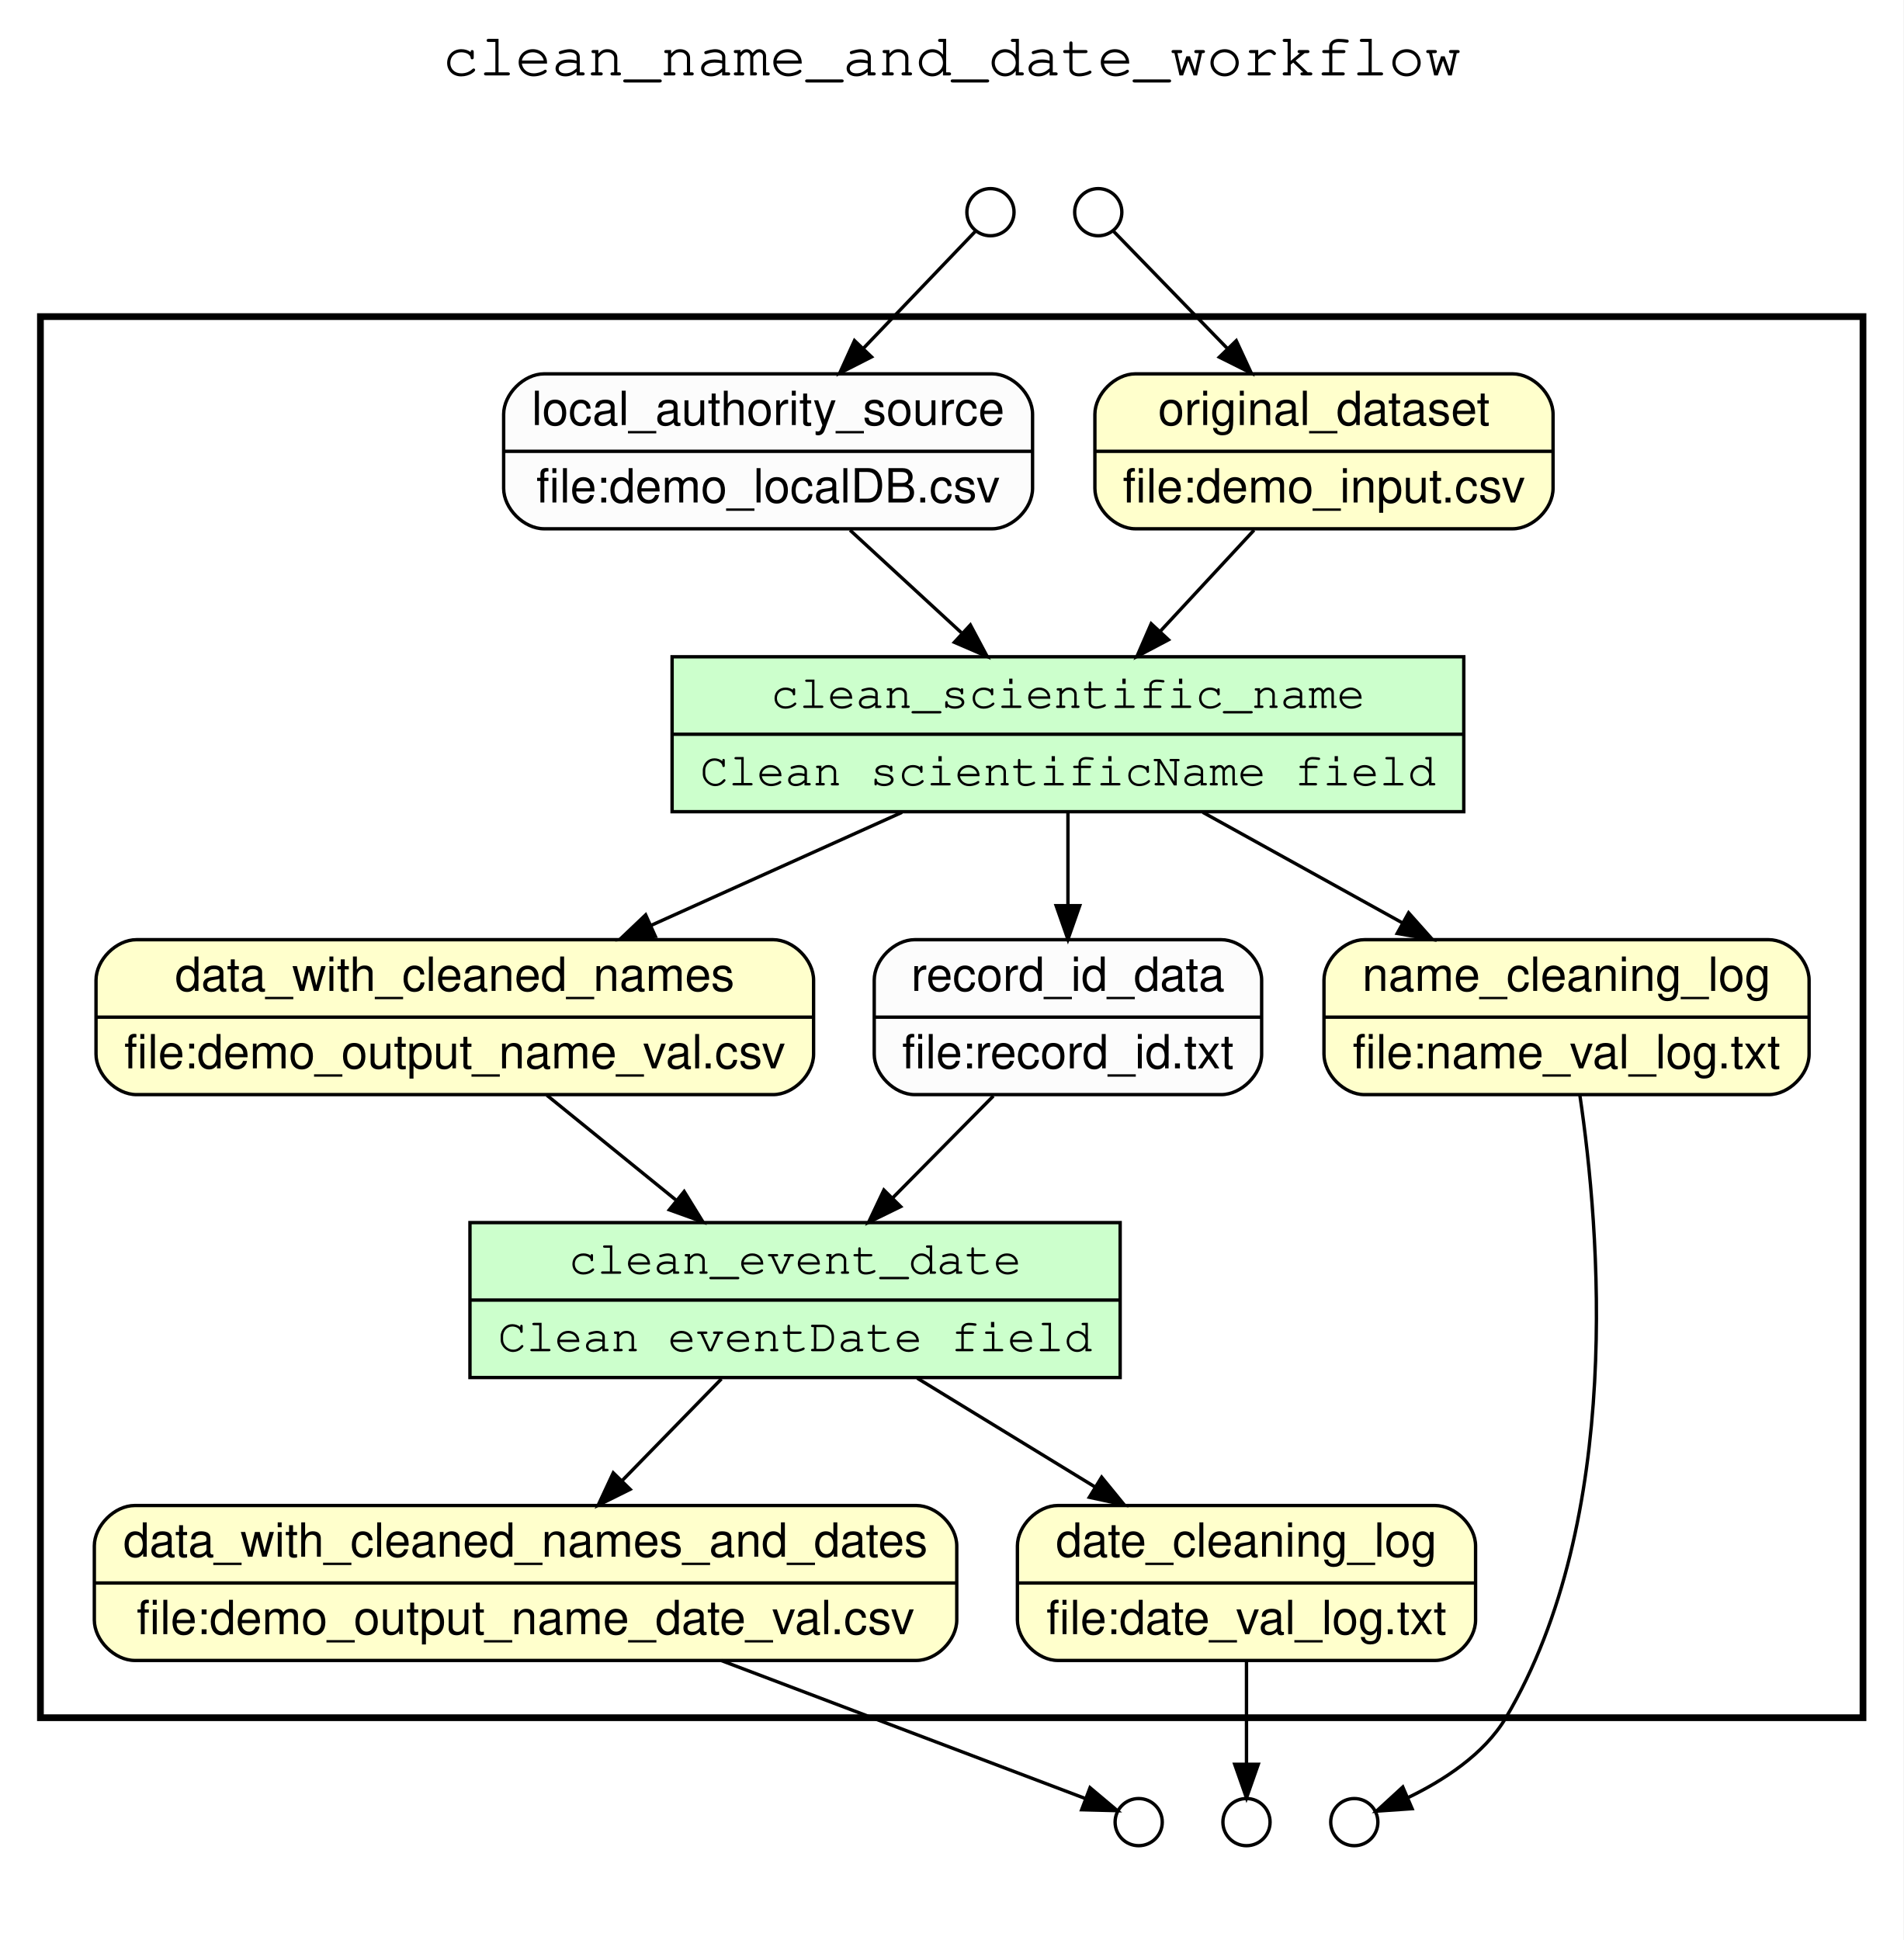
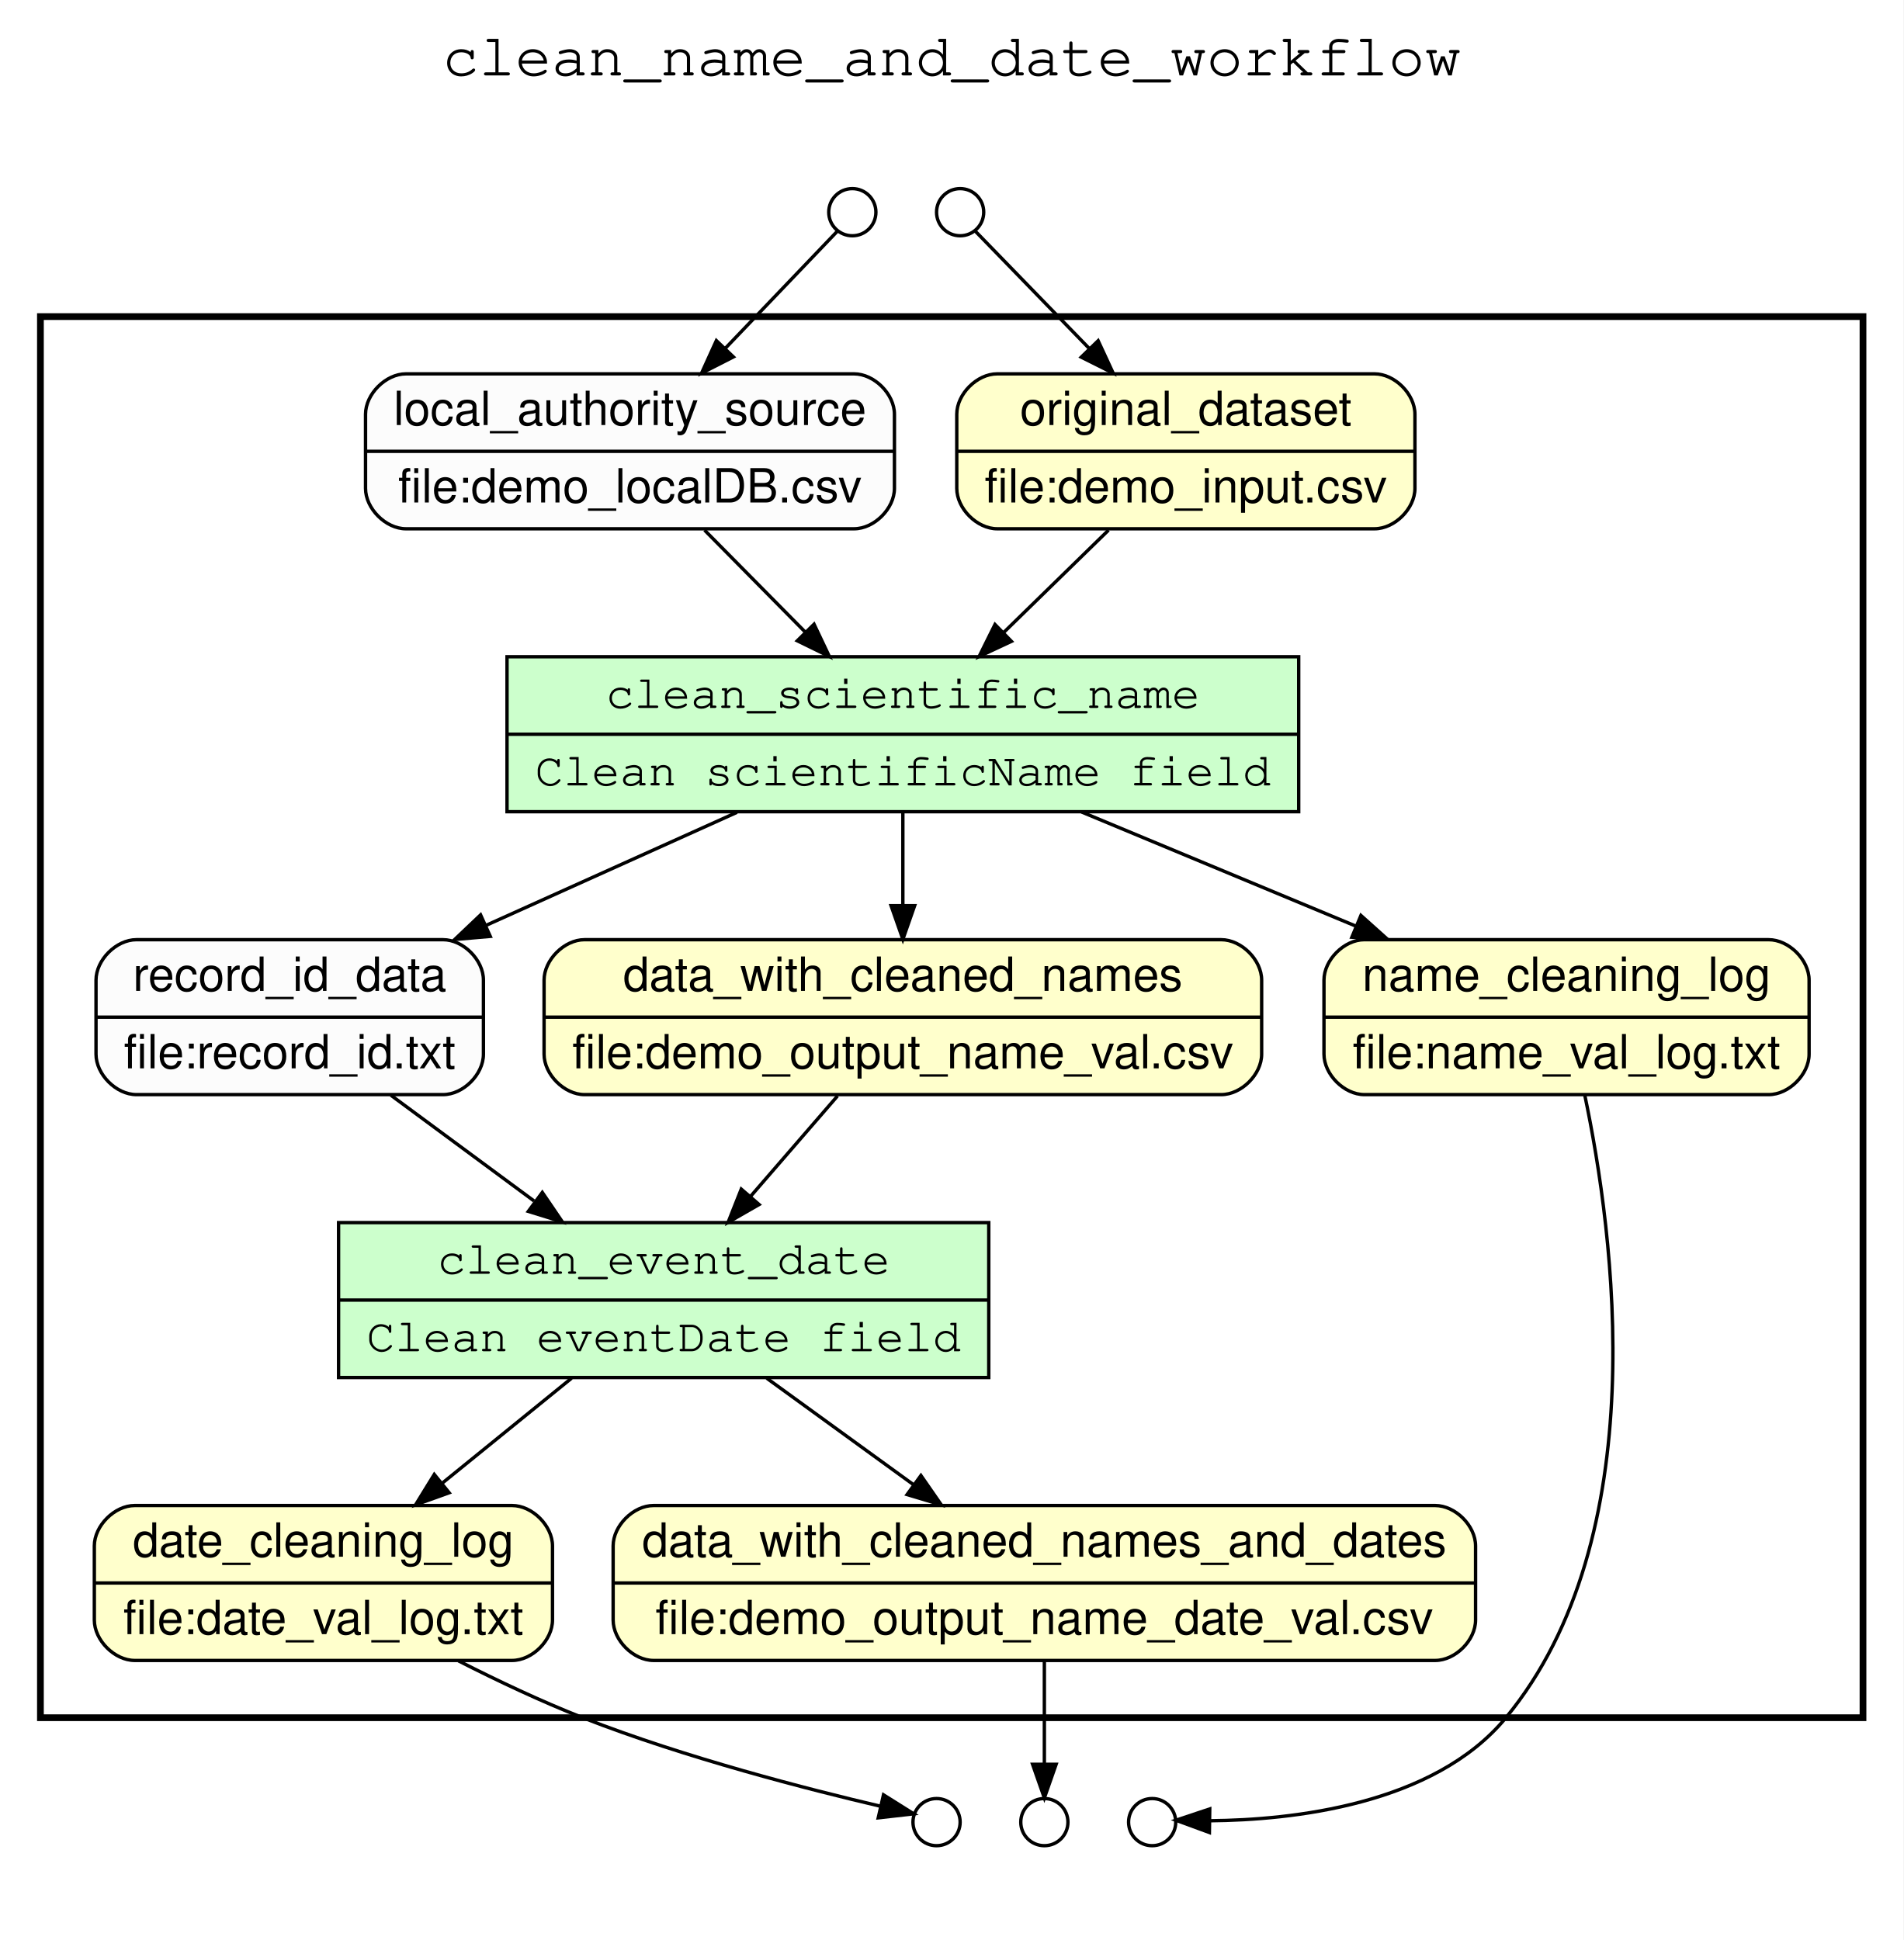
<svg xmlns="http://www.w3.org/2000/svg" width="565pt" height="576pt" viewBox="0.00 0.00 565.00 576.00">
  <g id="graph0" class="graph" transform="scale(1 1) rotate(0) translate(4 572)">
    <polygon fill="white" stroke="none" points="-4,4 -4,-572 561,-572 561,4 -4,4" />
    <text text-anchor="middle" x="278.5" y="-549.6" font-family="Courier,monospace" font-size="18.00">clean_name_and_date_workflow</text>
+     <g id="clust3" class="cluster">
+       <polygon fill="none" stroke="white" points="226,-486 226,-532 304,-532 304,-486 226,-486" />
+     </g>
+     <g id="clust4" class="cluster">
+       <polygon fill="none" stroke="white" points="234,-494 234,-524 296,-524 296,-494 234,-494" />
+     </g>
+     <g id="clust5" class="cluster">
+       <polygon fill="none" stroke="white" points="251,-8 251,-54 361,-54 361,-8 251,-8" />
+     </g>
+     <g id="clust6" class="cluster">
+       <polygon fill="none" stroke="white" points="259,-16 259,-46 353,-46 353,-16 259,-16" />
+     </g>
    <g id="clust1" class="cluster">
      <polygon fill="none" stroke="black" stroke-width="2" points="8,-62 8,-478 549,-478 549,-62 8,-62" />
    </g>
    <g id="clust2" class="cluster">
      <polygon fill="none" stroke="white" stroke-width="2" points="16,-70 16,-470 541,-470 541,-70 16,-70" />
    </g>
-     <g id="clust3" class="cluster">
-       <polygon fill="none" stroke="white" points="267,-486 267,-532 345,-532 345,-486 267,-486" />
-     </g>
-     <g id="clust4" class="cluster">
-       <polygon fill="none" stroke="white" points="275,-494 275,-524 337,-524 337,-494 275,-494" />
-     </g>
-     <g id="clust5" class="cluster">
-       <polygon fill="none" stroke="white" points="311,-8 311,-54 421,-54 421,-8 311,-8" />
-     </g>
-     <g id="clust6" class="cluster">
-       <polygon fill="none" stroke="white" points="319,-16 319,-46 413,-46 413,-16 319,-16" />
-     </g>
    <g id="node1" class="node">
-       <polygon fill="#ccffcc" stroke="black" points="195.5,-331 195.5,-377 430.5,-377 430.5,-331 195.5,-331" />
-       <text text-anchor="middle" x="313" y="-361.8" font-family="Courier,monospace" font-size="14.00">clean_scientific_name</text>
-       <polyline fill="none" stroke="black" points="195.5,-354 430.5,-354 " />
-       <text text-anchor="middle" x="313" y="-338.8" font-family="Courier,monospace" font-size="14.00">Clean scientificName field</text>
+       <polygon fill="#ccffcc" stroke="black" points="146.5,-331 146.5,-377 381.5,-377 381.5,-331 146.5,-331" />
+       <text text-anchor="middle" x="264" y="-361.8" font-family="Courier,monospace" font-size="14.00">clean_scientific_name</text>
+       <polyline fill="none" stroke="black" points="146.5,-354 381.5,-354 " />
+       <text text-anchor="middle" x="264" y="-338.8" font-family="Courier,monospace" font-size="14.00">Clean scientificName field</text>
    </g>
    <g id="node3" class="node">
      <path fill="#ffffcc" stroke="black" d="M401,-247C401,-247 521,-247 521,-247 527,-247 533,-253 533,-259 533,-259 533,-281 533,-281 533,-287 527,-293 521,-293 521,-293 401,-293 401,-293 395,-293 389,-287 389,-281 389,-281 389,-259 389,-259 389,-253 395,-247 401,-247" />
      <text text-anchor="middle" x="461" y="-277.8" font-family="Helvetica,sans-Serif" font-size="14.00">name_cleaning_log</text>
      <polyline fill="none" stroke="black" points="389,-270 533,-270 " />
      <text text-anchor="middle" x="461" y="-254.8" font-family="Helvetica,sans-Serif" font-size="14.00">file:name_val_log.txt</text>
    </g>
    <g id="edge2" class="edge">
-       <path fill="none" stroke="black" d="M353.051,-330.81C371.305,-320.696 393.078,-308.633 412.272,-297.998" />
-       <polygon fill="black" stroke="black" points="414.123,-300.974 421.174,-293.066 410.73,-294.851 414.123,-300.974" />
+       <path fill="none" stroke="black" d="M317.052,-330.918C342.121,-320.482 372.222,-307.953 398.402,-297.056" />
+       <polygon fill="black" stroke="black" points="399.967,-300.196 407.854,-293.122 397.277,-293.733 399.967,-300.196" />
    </g>
    <g id="node7" class="node">
-       <path fill="#ffffcc" stroke="black" d="M36.5,-247C36.5,-247 225.5,-247 225.5,-247 231.5,-247 237.5,-253 237.5,-259 237.5,-259 237.5,-281 237.5,-281 237.5,-287 231.5,-293 225.5,-293 225.5,-293 36.5,-293 36.5,-293 30.5,-293 24.5,-287 24.5,-281 24.5,-281 24.5,-259 24.5,-259 24.5,-253 30.5,-247 36.5,-247" />
-       <text text-anchor="middle" x="131" y="-277.8" font-family="Helvetica,sans-Serif" font-size="14.00">data_with_cleaned_names</text>
-       <polyline fill="none" stroke="black" points="24.5,-270 237.5,-270 " />
-       <text text-anchor="middle" x="131" y="-254.8" font-family="Helvetica,sans-Serif" font-size="14.00">file:demo_output_name_val.csv</text>
+       <path fill="#ffffcc" stroke="black" d="M169.5,-247C169.5,-247 358.5,-247 358.5,-247 364.5,-247 370.5,-253 370.5,-259 370.5,-259 370.5,-281 370.5,-281 370.5,-287 364.5,-293 358.5,-293 358.5,-293 169.5,-293 169.5,-293 163.5,-293 157.5,-287 157.5,-281 157.5,-281 157.5,-259 157.5,-259 157.5,-253 163.5,-247 169.5,-247" />
+       <text text-anchor="middle" x="264" y="-277.8" font-family="Helvetica,sans-Serif" font-size="14.00">data_with_cleaned_names</text>
+       <polyline fill="none" stroke="black" points="157.5,-270 370.5,-270 " />
+       <text text-anchor="middle" x="264" y="-254.8" font-family="Helvetica,sans-Serif" font-size="14.00">file:demo_output_name_val.csv</text>
    </g>
    <g id="edge1" class="edge">
-       <path fill="none" stroke="black" d="M263.748,-330.81C240.793,-320.467 213.312,-308.086 189.325,-297.278" />
-       <polygon fill="black" stroke="black" points="190.531,-293.983 179.976,-293.066 187.655,-300.365 190.531,-293.983" />
+       <path fill="none" stroke="black" d="M264,-330.593C264,-322.118 264,-312.297 264,-303.104" />
+       <polygon fill="black" stroke="black" points="267.5,-303.096 264,-293.096 260.5,-303.096 267.5,-303.096" />
    </g>
    <g id="node9" class="node">
-       <path fill="#fcfcfc" stroke="black" d="M267.5,-247C267.5,-247 358.5,-247 358.5,-247 364.5,-247 370.5,-253 370.5,-259 370.5,-259 370.5,-281 370.5,-281 370.5,-287 364.5,-293 358.5,-293 358.5,-293 267.5,-293 267.5,-293 261.5,-293 255.5,-287 255.5,-281 255.5,-281 255.5,-259 255.5,-259 255.5,-253 261.5,-247 267.5,-247" />
-       <text text-anchor="middle" x="313" y="-277.8" font-family="Helvetica,sans-Serif" font-size="14.00">record_id_data</text>
-       <polyline fill="none" stroke="black" points="255.5,-270 370.5,-270 " />
-       <text text-anchor="middle" x="313" y="-254.8" font-family="Helvetica,sans-Serif" font-size="14.00">file:record_id.txt</text>
+       <path fill="#fcfcfc" stroke="black" d="M36.5,-247C36.5,-247 127.5,-247 127.5,-247 133.5,-247 139.5,-253 139.5,-259 139.5,-259 139.5,-281 139.5,-281 139.5,-287 133.5,-293 127.5,-293 127.5,-293 36.5,-293 36.5,-293 30.5,-293 24.5,-287 24.5,-281 24.5,-281 24.5,-259 24.5,-259 24.5,-253 30.5,-247 36.5,-247" />
+       <text text-anchor="middle" x="82" y="-277.8" font-family="Helvetica,sans-Serif" font-size="14.00">record_id_data</text>
+       <polyline fill="none" stroke="black" points="24.5,-270 139.5,-270 " />
+       <text text-anchor="middle" x="82" y="-254.8" font-family="Helvetica,sans-Serif" font-size="14.00">file:record_id.txt</text>
    </g>
    <g id="edge3" class="edge">
-       <path fill="none" stroke="black" d="M313,-330.593C313,-322.118 313,-312.297 313,-303.104" />
-       <polygon fill="black" stroke="black" points="316.5,-303.096 313,-293.096 309.5,-303.096 316.5,-303.096" />
+       <path fill="none" stroke="black" d="M214.748,-330.81C191.793,-320.467 164.312,-308.086 140.325,-297.278" />
+       <polygon fill="black" stroke="black" points="141.531,-293.983 130.976,-293.066 138.655,-300.365 141.531,-293.983" />
    </g>
    <g id="node2" class="node">
-       <polygon fill="#ccffcc" stroke="black" points="135.5,-163 135.5,-209 328.5,-209 328.5,-163 135.5,-163" />
-       <text text-anchor="middle" x="232" y="-193.8" font-family="Courier,monospace" font-size="14.00">clean_event_date</text>
-       <polyline fill="none" stroke="black" points="135.5,-186 328.5,-186 " />
-       <text text-anchor="middle" x="232" y="-170.8" font-family="Courier,monospace" font-size="14.00">Clean eventDate field</text>
+       <polygon fill="#ccffcc" stroke="black" points="96.5,-163 96.5,-209 289.5,-209 289.5,-163 96.5,-163" />
+       <text text-anchor="middle" x="193" y="-193.8" font-family="Courier,monospace" font-size="14.00">clean_event_date</text>
+       <polyline fill="none" stroke="black" points="96.5,-186 289.5,-186 " />
+       <text text-anchor="middle" x="193" y="-170.8" font-family="Courier,monospace" font-size="14.00">Clean eventDate field</text>
    </g>
    <g id="node4" class="node">
-       <path fill="#ffffcc" stroke="black" d="M36,-79C36,-79 268,-79 268,-79 274,-79 280,-85 280,-91 280,-91 280,-113 280,-113 280,-119 274,-125 268,-125 268,-125 36,-125 36,-125 30,-125 24,-119 24,-113 24,-113 24,-91 24,-91 24,-85 30,-79 36,-79" />
-       <text text-anchor="middle" x="152" y="-109.8" font-family="Helvetica,sans-Serif" font-size="14.00">data_with_cleaned_names_and_dates</text>
-       <polyline fill="none" stroke="black" points="24,-102 280,-102 " />
-       <text text-anchor="middle" x="152" y="-86.8" font-family="Helvetica,sans-Serif" font-size="14.00">file:demo_output_name_date_val.csv</text>
+       <path fill="#ffffcc" stroke="black" d="M190,-79C190,-79 422,-79 422,-79 428,-79 434,-85 434,-91 434,-91 434,-113 434,-113 434,-119 428,-125 422,-125 422,-125 190,-125 190,-125 184,-125 178,-119 178,-113 178,-113 178,-91 178,-91 178,-85 184,-79 190,-79" />
+       <text text-anchor="middle" x="306" y="-109.8" font-family="Helvetica,sans-Serif" font-size="14.00">data_with_cleaned_names_and_dates</text>
+       <polyline fill="none" stroke="black" points="178,-102 434,-102 " />
+       <text text-anchor="middle" x="306" y="-86.8" font-family="Helvetica,sans-Serif" font-size="14.00">file:demo_output_name_date_val.csv</text>
    </g>
    <g id="edge6" class="edge">
-       <path fill="none" stroke="black" d="M210.14,-162.593C201.071,-153.297 190.423,-142.384 180.736,-132.454" />
-       <polygon fill="black" stroke="black" points="183.045,-129.81 173.557,-125.096 178.035,-134.698 183.045,-129.81" />
+       <path fill="none" stroke="black" d="M223.579,-162.81C237.021,-153.056 252.96,-141.489 267.224,-131.139" />
+       <polygon fill="black" stroke="black" points="269.358,-133.914 275.396,-125.208 265.247,-128.249 269.358,-133.914" />
    </g>
    <g id="node5" class="node">
-       <path fill="#ffffcc" stroke="black" d="M310,-79C310,-79 422,-79 422,-79 428,-79 434,-85 434,-91 434,-91 434,-113 434,-113 434,-119 428,-125 422,-125 422,-125 310,-125 310,-125 304,-125 298,-119 298,-113 298,-113 298,-91 298,-91 298,-85 304,-79 310,-79" />
-       <text text-anchor="middle" x="366" y="-109.8" font-family="Helvetica,sans-Serif" font-size="14.00">date_cleaning_log</text>
-       <polyline fill="none" stroke="black" points="298,-102 434,-102 " />
-       <text text-anchor="middle" x="366" y="-86.8" font-family="Helvetica,sans-Serif" font-size="14.00">file:date_val_log.txt</text>
+       <path fill="#ffffcc" stroke="black" d="M36,-79C36,-79 148,-79 148,-79 154,-79 160,-85 160,-91 160,-91 160,-113 160,-113 160,-119 154,-125 148,-125 148,-125 36,-125 36,-125 30,-125 24,-119 24,-113 24,-113 24,-91 24,-91 24,-85 30,-79 36,-79" />
+       <text text-anchor="middle" x="92" y="-109.8" font-family="Helvetica,sans-Serif" font-size="14.00">date_cleaning_log</text>
+       <polyline fill="none" stroke="black" points="24,-102 160,-102 " />
+       <text text-anchor="middle" x="92" y="-86.8" font-family="Helvetica,sans-Serif" font-size="14.00">file:date_val_log.txt</text>
    </g>
    <g id="edge7" class="edge">
-       <path fill="none" stroke="black" d="M268.262,-162.81C284.499,-152.874 303.811,-141.056 320.964,-130.56" />
-       <polygon fill="black" stroke="black" points="323.006,-133.413 329.709,-125.208 319.352,-127.442 323.006,-133.413" />
+       <path fill="none" stroke="black" d="M165.668,-162.81C153.879,-153.238 139.939,-141.921 127.375,-131.72" />
+       <polygon fill="black" stroke="black" points="129.323,-128.794 119.354,-125.208 124.911,-134.228 129.323,-128.794" />
    </g>
    <g id="node12" class="node">
-       <ellipse fill="#ffffff" stroke="black" cx="398" cy="-31" rx="7" ry="7" />
+       <ellipse fill="#ffffff" stroke="black" cx="338" cy="-31" rx="7" ry="7" />
    </g>
    <g id="edge12" class="edge">
-       <path fill="none" stroke="black" d="M464.946,-246.893C470.889,-206.881 478.022,-121.125 443,-62 436.465,-50.968 424.097,-43.169 413.978,-38.293" />
-       <polygon fill="black" stroke="black" points="415.156,-34.99 404.587,-34.257 412.393,-41.421 415.156,-34.99" />
+       <path fill="none" stroke="black" d="M466.382,-246.998C475.096,-205.622 487.181,-115.573 443,-62 421.537,-35.974 379.183,-31.634 355.348,-31.407" />
+       <polygon fill="black" stroke="black" points="354.991,-27.912 345.044,-31.56 355.095,-34.911 354.991,-27.912" />
    </g>
    <g id="node13" class="node">
-       <ellipse fill="#ffffff" stroke="black" cx="334" cy="-31" rx="7" ry="7" />
+       <ellipse fill="#ffffff" stroke="black" cx="306" cy="-31" rx="7" ry="7" />
    </g>
    <g id="edge13" class="edge">
-       <path fill="none" stroke="black" d="M210.086,-78.978C247.805,-64.678 294.244,-47.072 318.136,-38.014" />
-       <polygon fill="black" stroke="black" points="319.558,-41.219 327.667,-34.401 317.076,-34.673 319.558,-41.219" />
+       <path fill="none" stroke="black" d="M306,-78.788C306,-68.927 306,-57.525 306,-48.445" />
+       <polygon fill="black" stroke="black" points="309.5,-48.173 306,-38.173 302.5,-48.173 309.5,-48.173" />
    </g>
    <g id="node14" class="node">
-       <ellipse fill="#ffffff" stroke="black" cx="366" cy="-31" rx="7" ry="7" />
+       <ellipse fill="#ffffff" stroke="black" cx="274" cy="-31" rx="7" ry="7" />
    </g>
    <g id="edge14" class="edge">
-       <path fill="none" stroke="black" d="M366,-78.788C366,-68.927 366,-57.525 366,-48.445" />
-       <polygon fill="black" stroke="black" points="369.5,-48.173 366,-38.173 362.5,-48.173 369.5,-48.173" />
+       <path fill="none" stroke="black" d="M132.097,-78.874C143.787,-72.925 156.723,-66.812 169,-62 199.382,-50.091 236.376,-40.634 257.356,-35.716" />
+       <polygon fill="black" stroke="black" points="258.25,-39.102 267.22,-33.464 256.692,-32.277 258.25,-39.102" />
    </g>
    <g id="node6" class="node">
-       <path fill="#ffffcc" stroke="black" d="M333,-415C333,-415 445,-415 445,-415 451,-415 457,-421 457,-427 457,-427 457,-449 457,-449 457,-455 451,-461 445,-461 445,-461 333,-461 333,-461 327,-461 321,-455 321,-449 321,-449 321,-427 321,-427 321,-421 327,-415 333,-415" />
-       <text text-anchor="middle" x="389" y="-445.8" font-family="Helvetica,sans-Serif" font-size="14.00">original_dataset</text>
-       <polyline fill="none" stroke="black" points="321,-438 457,-438 " />
-       <text text-anchor="middle" x="389" y="-422.8" font-family="Helvetica,sans-Serif" font-size="14.00">file:demo_input.csv</text>
+       <path fill="#ffffcc" stroke="black" d="M292,-415C292,-415 404,-415 404,-415 410,-415 416,-421 416,-427 416,-427 416,-449 416,-449 416,-455 410,-461 404,-461 404,-461 292,-461 292,-461 286,-461 280,-455 280,-449 280,-449 280,-427 280,-427 280,-421 286,-415 292,-415" />
+       <text text-anchor="middle" x="348" y="-445.8" font-family="Helvetica,sans-Serif" font-size="14.00">original_dataset</text>
+       <polyline fill="none" stroke="black" points="280,-438 416,-438 " />
+       <text text-anchor="middle" x="348" y="-422.8" font-family="Helvetica,sans-Serif" font-size="14.00">file:demo_input.csv</text>
    </g>
    <g id="edge5" class="edge">
-       <path fill="none" stroke="black" d="M368.233,-414.593C359.617,-405.297 349.502,-394.384 340.299,-384.454" />
-       <polygon fill="black" stroke="black" points="342.844,-382.051 333.479,-377.096 337.71,-386.809 342.844,-382.051" />
+       <path fill="none" stroke="black" d="M325.047,-414.593C315.431,-405.206 304.125,-394.17 293.874,-384.163" />
+       <polygon fill="black" stroke="black" points="296.235,-381.577 286.635,-377.096 291.346,-386.586 296.235,-381.577" />
    </g>
    <g id="edge8" class="edge">
-       <path fill="none" stroke="black" d="M158.332,-246.81C170.121,-237.238 184.061,-225.921 196.625,-215.72" />
-       <polygon fill="black" stroke="black" points="199.089,-218.228 204.646,-209.208 194.677,-212.794 199.089,-218.228" />
+       <path fill="none" stroke="black" d="M244.599,-246.593C236.629,-237.389 227.286,-226.598 218.756,-216.747" />
+       <polygon fill="black" stroke="black" points="221.324,-214.365 212.132,-209.096 216.032,-218.947 221.324,-214.365" />
    </g>
    <g id="node8" class="node">
-       <path fill="#fcfcfc" stroke="black" d="M157.5,-415C157.5,-415 290.5,-415 290.5,-415 296.5,-415 302.5,-421 302.5,-427 302.5,-427 302.5,-449 302.5,-449 302.5,-455 296.5,-461 290.5,-461 290.5,-461 157.5,-461 157.5,-461 151.5,-461 145.5,-455 145.5,-449 145.5,-449 145.5,-427 145.5,-427 145.5,-421 151.5,-415 157.5,-415" />
-       <text text-anchor="middle" x="224" y="-445.8" font-family="Helvetica,sans-Serif" font-size="14.00">local_authority_source</text>
-       <polyline fill="none" stroke="black" points="145.5,-438 302.5,-438 " />
-       <text text-anchor="middle" x="224" y="-422.8" font-family="Helvetica,sans-Serif" font-size="14.00">file:demo_localDB.csv</text>
+       <path fill="#fcfcfc" stroke="black" d="M116.5,-415C116.5,-415 249.5,-415 249.5,-415 255.5,-415 261.5,-421 261.5,-427 261.5,-427 261.5,-449 261.5,-449 261.5,-455 255.5,-461 249.5,-461 249.5,-461 116.5,-461 116.5,-461 110.5,-461 104.5,-455 104.5,-449 104.5,-449 104.5,-427 104.5,-427 104.5,-421 110.5,-415 116.5,-415" />
+       <text text-anchor="middle" x="183" y="-445.8" font-family="Helvetica,sans-Serif" font-size="14.00">local_authority_source</text>
+       <polyline fill="none" stroke="black" points="104.5,-438 261.5,-438 " />
+       <text text-anchor="middle" x="183" y="-422.8" font-family="Helvetica,sans-Serif" font-size="14.00">file:demo_localDB.csv</text>
    </g>
    <g id="edge4" class="edge">
-       <path fill="none" stroke="black" d="M248.32,-414.593C258.508,-405.206 270.486,-394.17 281.348,-384.163" />
-       <polygon fill="black" stroke="black" points="284.035,-386.446 289.018,-377.096 279.292,-381.298 284.035,-386.446" />
+       <path fill="none" stroke="black" d="M205.134,-414.593C214.316,-405.297 225.096,-394.384 234.905,-384.454" />
+       <polygon fill="black" stroke="black" points="237.636,-386.67 242.174,-377.096 232.656,-381.751 237.636,-386.67" />
    </g>
    <g id="edge9" class="edge">
-       <path fill="none" stroke="black" d="M290.866,-246.593C281.684,-237.297 270.904,-226.384 261.095,-216.454" />
-       <polygon fill="black" stroke="black" points="263.344,-213.751 253.826,-209.096 258.364,-218.67 263.344,-213.751" />
+       <path fill="none" stroke="black" d="M112.038,-246.81C125.118,-237.147 140.607,-225.705 154.517,-215.429" />
+       <polygon fill="black" stroke="black" points="156.974,-217.965 162.938,-209.208 152.815,-212.335 156.974,-217.965" />
    </g>
    <g id="node10" class="node">
-       <ellipse fill="#ffffff" stroke="black" cx="322" cy="-509" rx="7" ry="7" />
+       <ellipse fill="#ffffff" stroke="black" cx="281" cy="-509" rx="7" ry="7" />
    </g>
    <g id="edge10" class="edge">
-       <path fill="none" stroke="black" d="M326.396,-503.473C333.323,-496.339 347.332,-481.912 360.345,-468.51" />
-       <polygon fill="black" stroke="black" points="362.965,-470.836 367.42,-461.224 357.943,-465.96 362.965,-470.836" />
+       <path fill="none" stroke="black" d="M285.396,-503.473C292.323,-496.339 306.332,-481.912 319.345,-468.51" />
+       <polygon fill="black" stroke="black" points="321.965,-470.836 326.42,-461.224 316.943,-465.96 321.965,-470.836" />
    </g>
    <g id="node11" class="node">
-       <ellipse fill="#ffffff" stroke="black" cx="290" cy="-509" rx="7" ry="7" />
+       <ellipse fill="#ffffff" stroke="black" cx="249" cy="-509" rx="7" ry="7" />
    </g>
    <g id="edge11" class="edge">
-       <path fill="none" stroke="black" d="M285.67,-503.473C278.846,-496.339 265.046,-481.912 252.227,-468.51" />
-       <polygon fill="black" stroke="black" points="254.699,-466.031 245.257,-461.224 249.64,-470.869 254.699,-466.031" />
+       <path fill="none" stroke="black" d="M244.67,-503.473C237.846,-496.339 224.046,-481.912 211.227,-468.51" />
+       <polygon fill="black" stroke="black" points="213.699,-466.031 204.257,-461.224 208.64,-470.869 213.699,-466.031" />
    </g>
  </g>
</svg>
